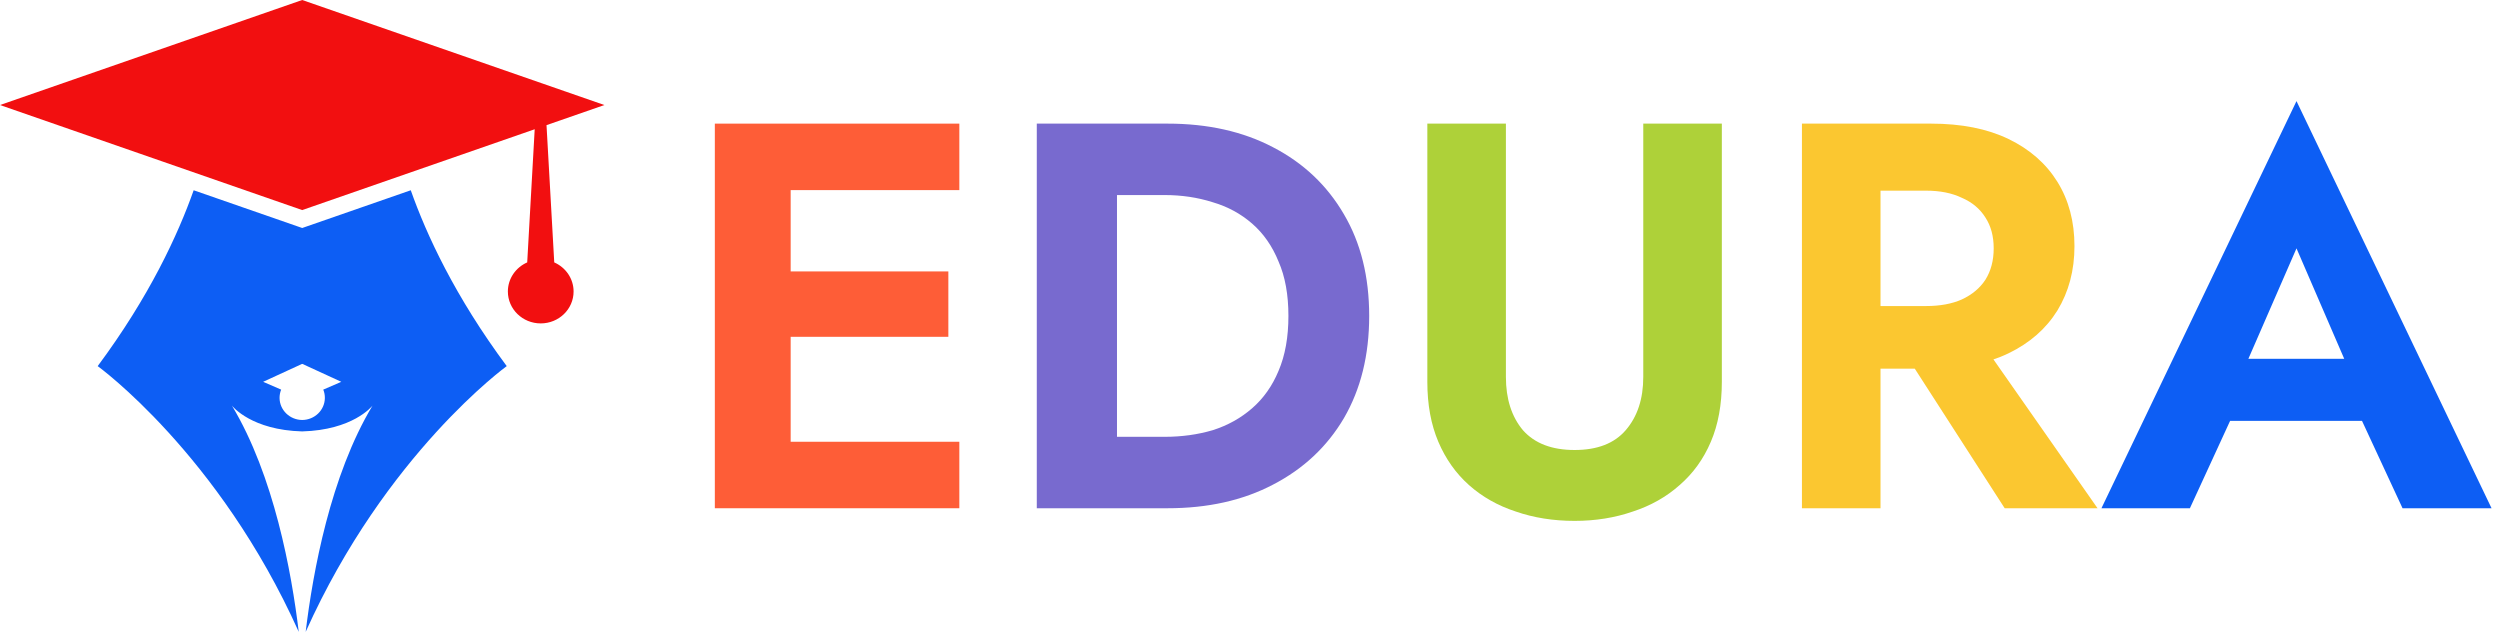
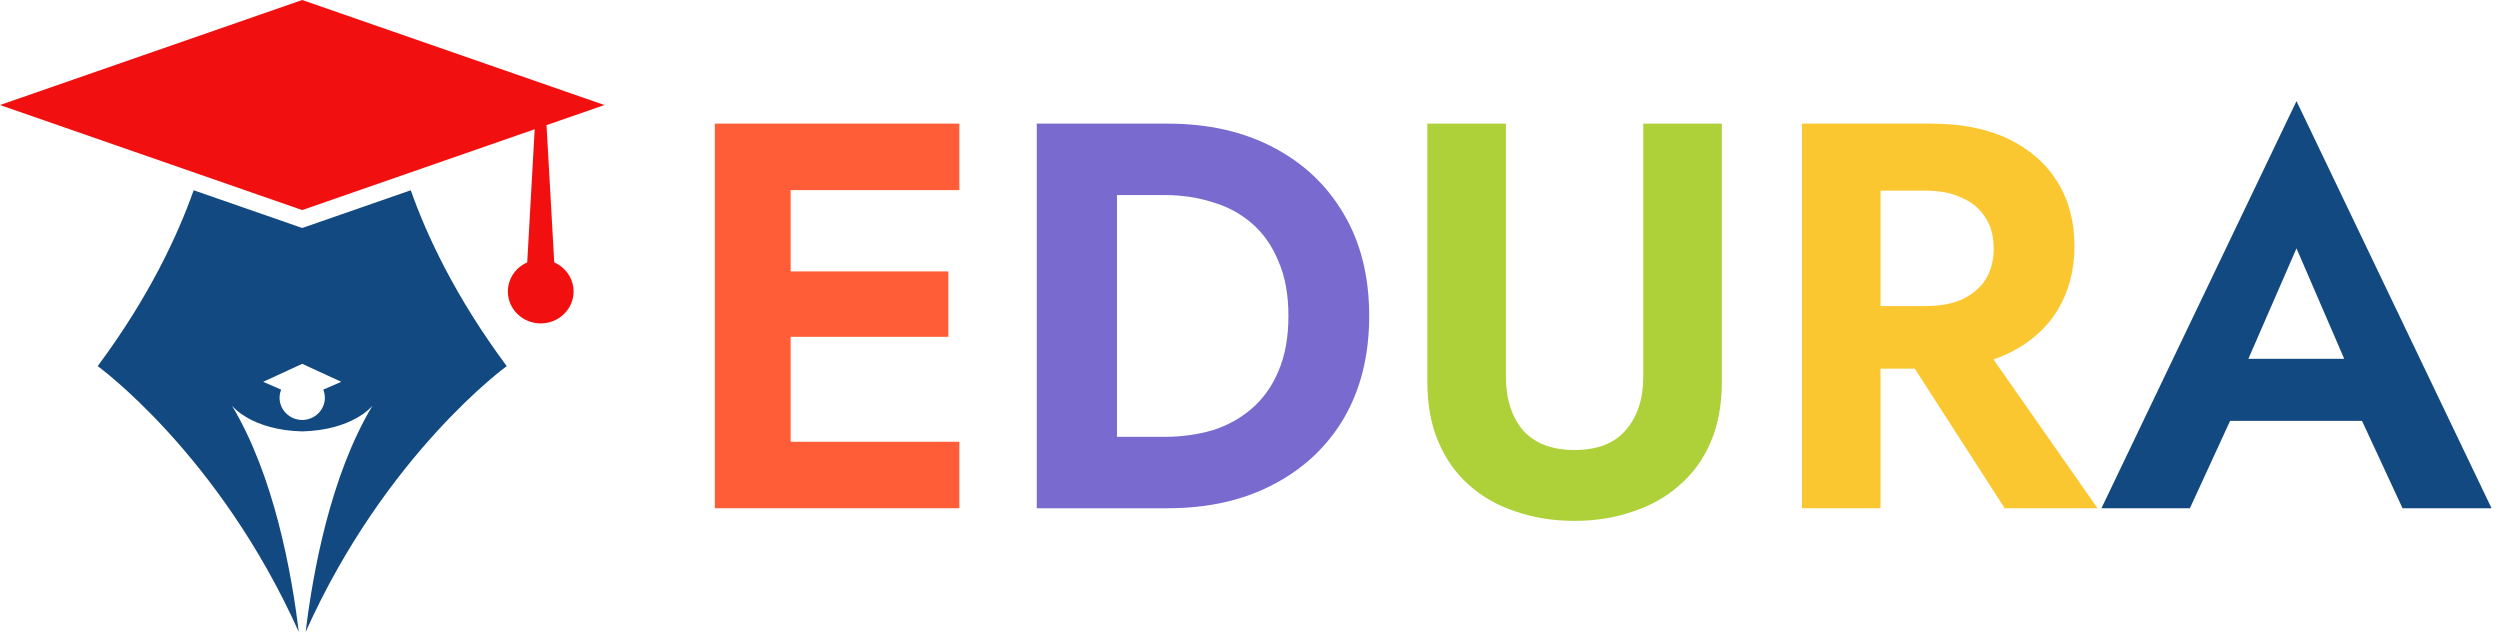
<svg xmlns="http://www.w3.org/2000/svg" width="182" height="46" viewBox="0 0 182 46" fill="none">
  <path d="M55.72 37V32.16H69.84V37H55.72ZM55.72 13.84V9H69.84V13.84H55.72ZM55.72 24.52V19.76H69.04V24.52H55.72ZM52.04 9H57.56V37H52.04V9Z" fill="#FE5D37" />
  <path d="M75.478 9H81.317V37H75.478V9ZM84.998 37H79.157V31.8H84.797C86.024 31.8 87.184 31.64 88.278 31.32C89.371 30.973 90.331 30.44 91.157 29.72C91.984 29 92.624 28.093 93.078 27C93.558 25.88 93.797 24.547 93.797 23C93.797 21.453 93.558 20.133 93.078 19.04C92.624 17.92 91.984 17 91.157 16.28C90.331 15.56 89.371 15.04 88.278 14.72C87.184 14.373 86.024 14.2 84.797 14.2H79.157V9H84.998C87.931 9 90.491 9.573 92.677 10.72C94.891 11.867 96.611 13.493 97.838 15.6C99.064 17.68 99.677 20.147 99.677 23C99.677 25.853 99.064 28.333 97.838 30.44C96.611 32.52 94.891 34.133 92.677 35.28C90.491 36.427 87.931 37 84.998 37Z" fill="#786ACF" />
  <path d="M103.91 9H109.63V27.44C109.63 29.04 110.044 30.333 110.87 31.32C111.724 32.28 112.977 32.76 114.63 32.76C116.284 32.76 117.524 32.28 118.35 31.32C119.204 30.333 119.63 29.04 119.63 27.44V9H125.35V27.8C125.35 29.453 125.084 30.907 124.55 32.16C124.017 33.413 123.257 34.467 122.27 35.32C121.31 36.173 120.177 36.813 118.87 37.24C117.564 37.693 116.15 37.92 114.63 37.92C113.084 37.92 111.657 37.693 110.35 37.24C109.044 36.813 107.91 36.173 106.95 35.32C105.99 34.467 105.244 33.413 104.71 32.16C104.177 30.907 103.91 29.453 103.91 27.8V9Z" fill="#AED139" />
  <path d="M137.541 23.96H143.581L152.701 37H145.941L137.541 23.96ZM131.181 9H136.901V37H131.181V9ZM134.661 13.88V9H140.581C142.794 9 144.674 9.373 146.221 10.12C147.767 10.867 148.954 11.907 149.781 13.24C150.607 14.573 151.021 16.133 151.021 17.92C151.021 19.68 150.607 21.24 149.781 22.6C148.954 23.933 147.767 24.973 146.221 25.72C144.674 26.467 142.794 26.84 140.581 26.84H134.661V22.28H140.221C141.234 22.28 142.101 22.12 142.821 21.8C143.567 21.453 144.141 20.973 144.541 20.36C144.941 19.72 145.141 18.96 145.141 18.08C145.141 17.2 144.941 16.453 144.541 15.84C144.141 15.2 143.567 14.72 142.821 14.4C142.101 14.053 141.234 13.88 140.221 13.88H134.661Z" fill="#FBC730" />
-   <path d="M159.865 30.64L160.545 26.12H173.985L174.665 30.64H159.865ZM167.185 18.08L162.985 27.72L163.105 29L159.425 37H152.985L167.185 7.36L181.385 37H174.905L171.305 29.24L171.385 27.8L167.185 18.08Z" fill="#0D5EF4" />
-   <path d="M22.001 16.598L14.099 13.851C12.959 17.077 10.876 21.591 7.112 26.653C7.112 26.653 15.936 33.04 21.749 46C21.226 41.657 19.946 34.62 16.883 29.528C16.946 29.609 18.332 31.308 22.001 31.407C25.669 31.306 27.056 29.608 27.12 29.528C24.057 34.62 22.776 41.657 22.253 46C28.067 33.04 36.89 26.653 36.89 26.653C33.126 21.59 31.043 17.077 29.904 13.851L22.001 16.598ZM23.65 28.977C23.64 29.859 22.905 30.568 22.001 30.575C21.098 30.568 20.362 29.86 20.352 28.977C20.35 28.76 20.392 28.553 20.468 28.364L19.157 27.796L21.986 26.494L22.001 26.5L22.016 26.494L24.846 27.796L23.534 28.364C23.612 28.553 23.653 28.76 23.65 28.977Z" fill="#0D5EF4" />
+   <path d="M159.865 30.64L160.545 26.12H173.985L174.665 30.64H159.865ZM167.185 18.08L162.985 27.72L163.105 29L159.425 37H152.985L167.185 7.36L181.385 37H174.905L171.305 29.24L171.385 27.8L167.185 18.08Z" fill="#124980" />
+   <path d="M22.001 16.598L14.099 13.851C12.959 17.077 10.876 21.591 7.112 26.653C7.112 26.653 15.936 33.04 21.749 46C21.226 41.657 19.946 34.62 16.883 29.528C16.946 29.609 18.332 31.308 22.001 31.407C25.669 31.306 27.056 29.608 27.12 29.528C24.057 34.62 22.776 41.657 22.253 46C28.067 33.04 36.89 26.653 36.89 26.653C33.126 21.59 31.043 17.077 29.904 13.851L22.001 16.598ZM23.65 28.977C23.64 29.859 22.905 30.568 22.001 30.575C21.098 30.568 20.362 29.86 20.352 28.977C20.35 28.76 20.392 28.553 20.468 28.364L19.157 27.796L21.986 26.494L22.001 26.5L22.016 26.494L24.846 27.796L23.534 28.364C23.612 28.553 23.653 28.76 23.65 28.977Z" fill="#124980" />
  <path d="M40.349 19.103L39.786 9.11L44 7.646L22 0L0 7.646L22 15.293L38.926 9.409L38.381 19.103C37.55 19.467 36.973 20.279 36.973 21.221C36.973 22.505 38.043 23.544 39.365 23.544C40.686 23.544 41.757 22.505 41.757 21.221C41.757 20.279 41.179 19.468 40.349 19.103Z" fill="#F20F10" />
</svg>
